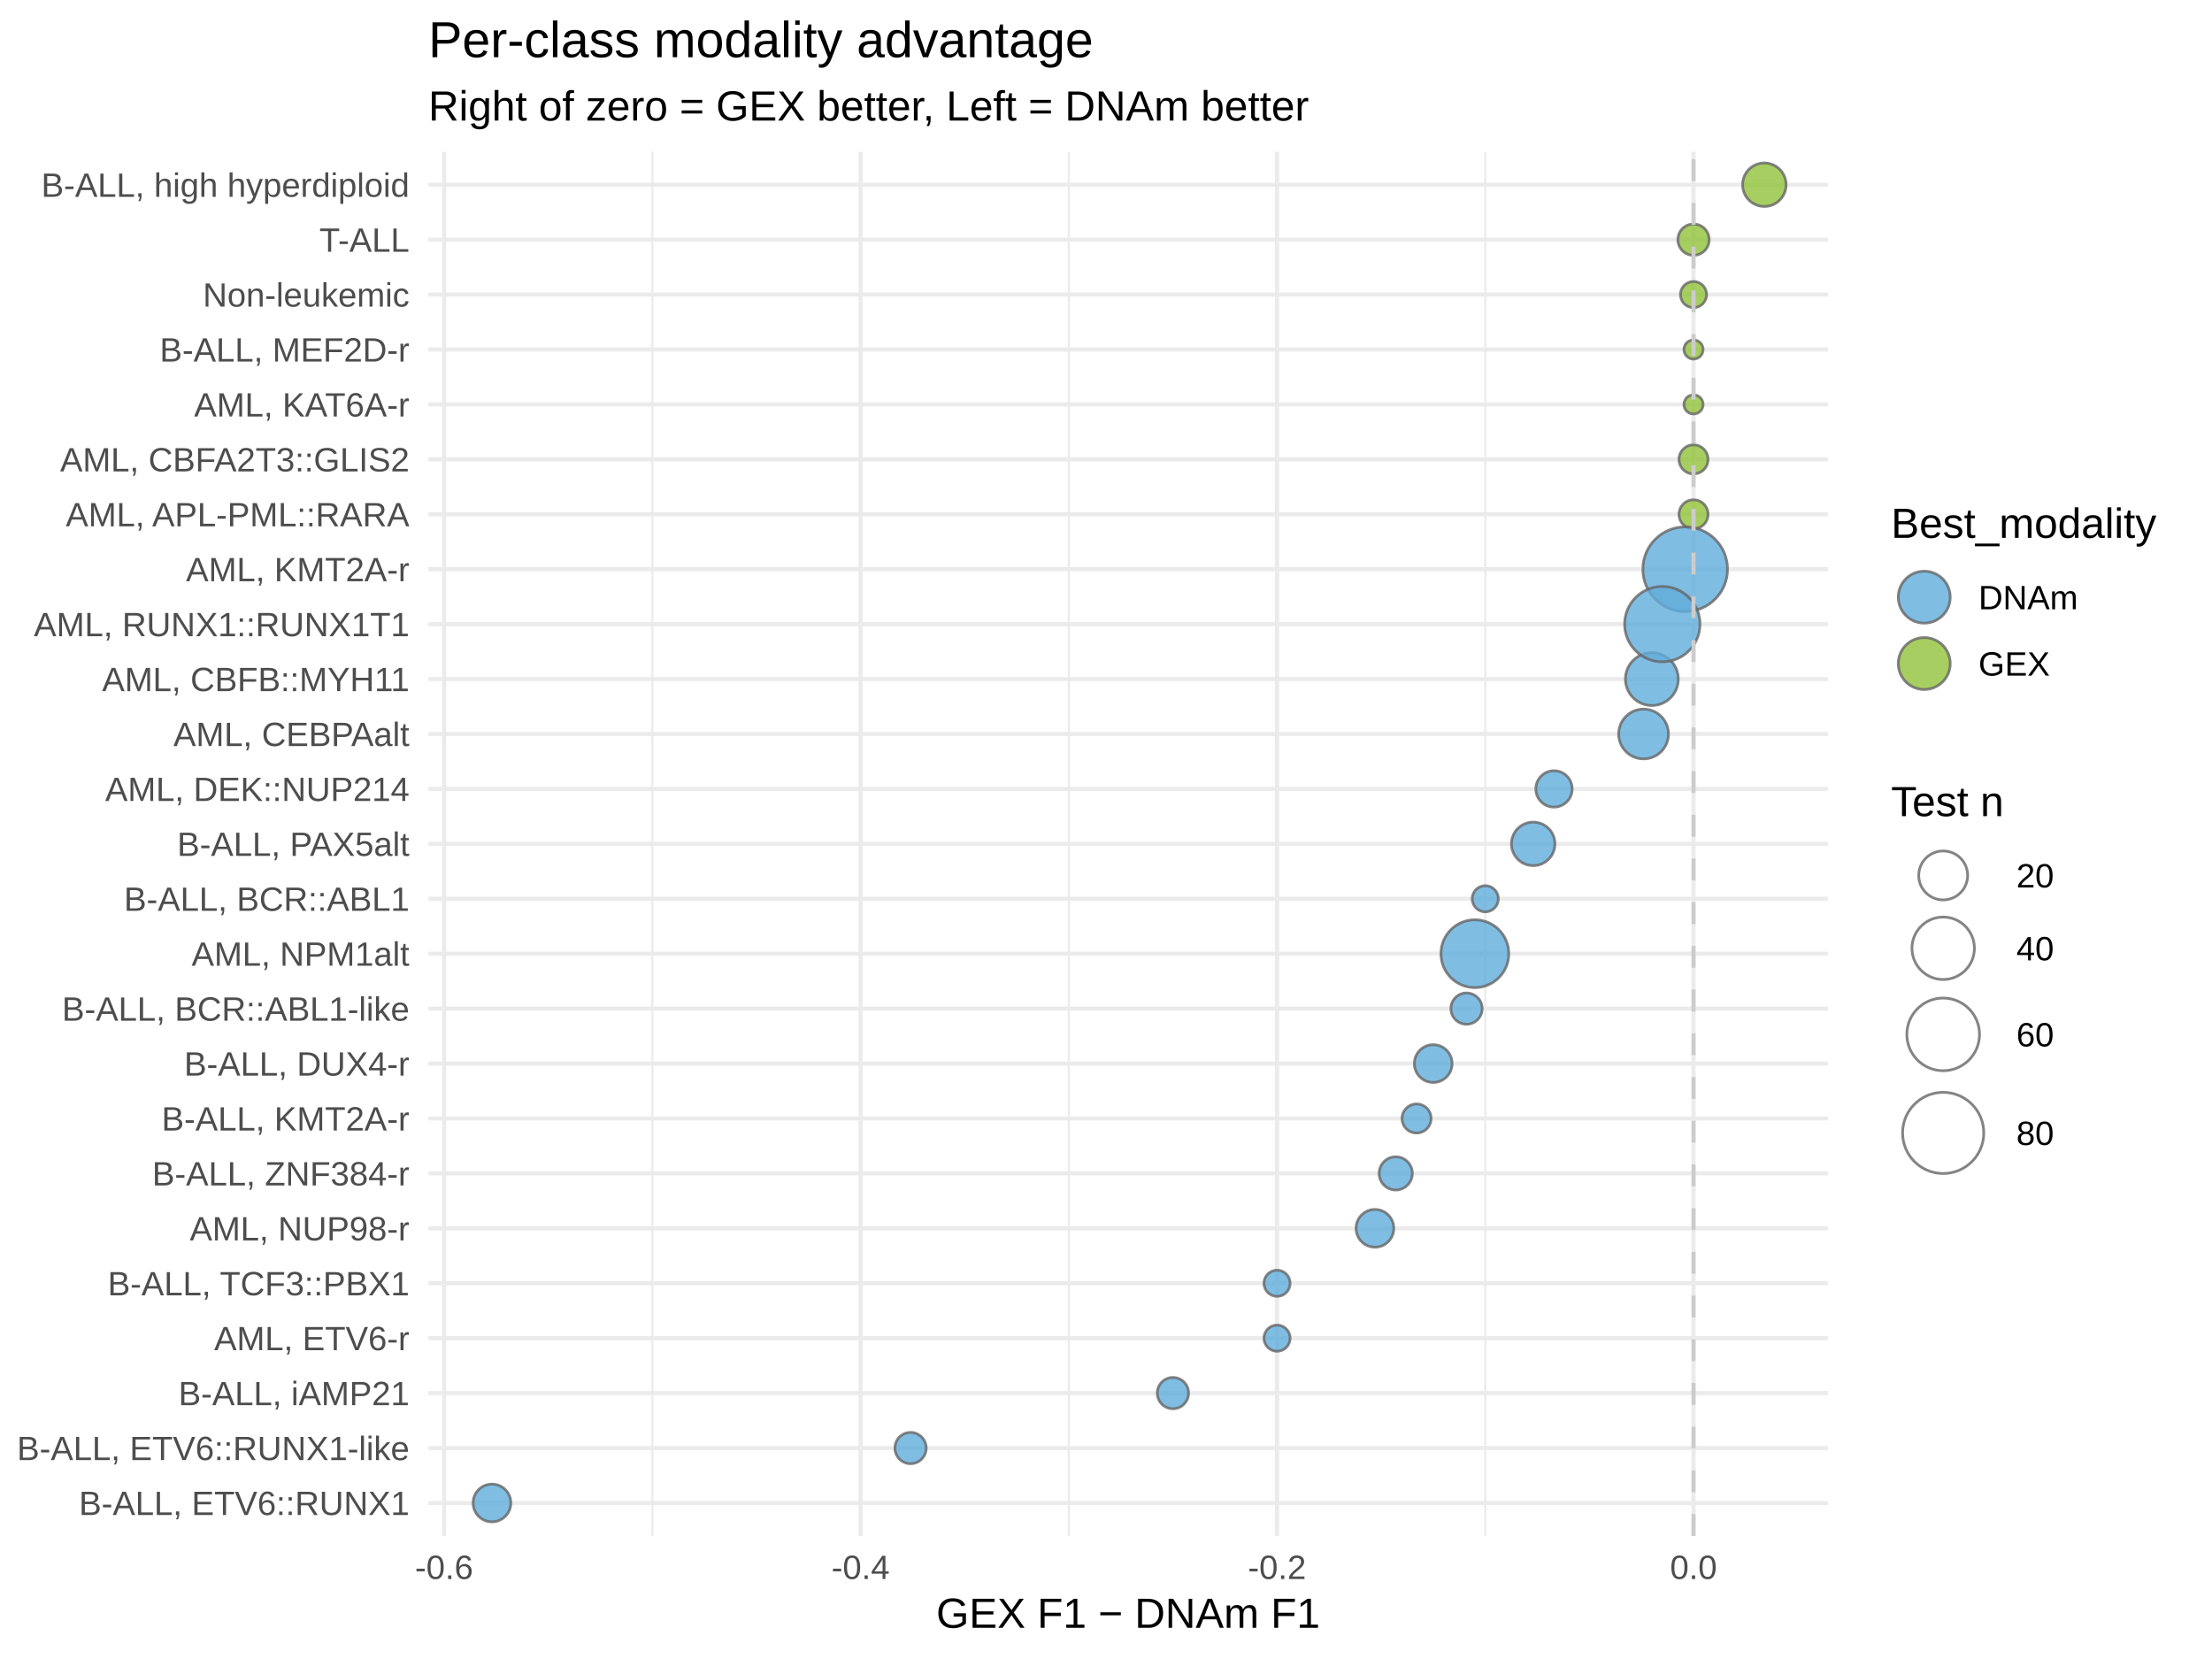
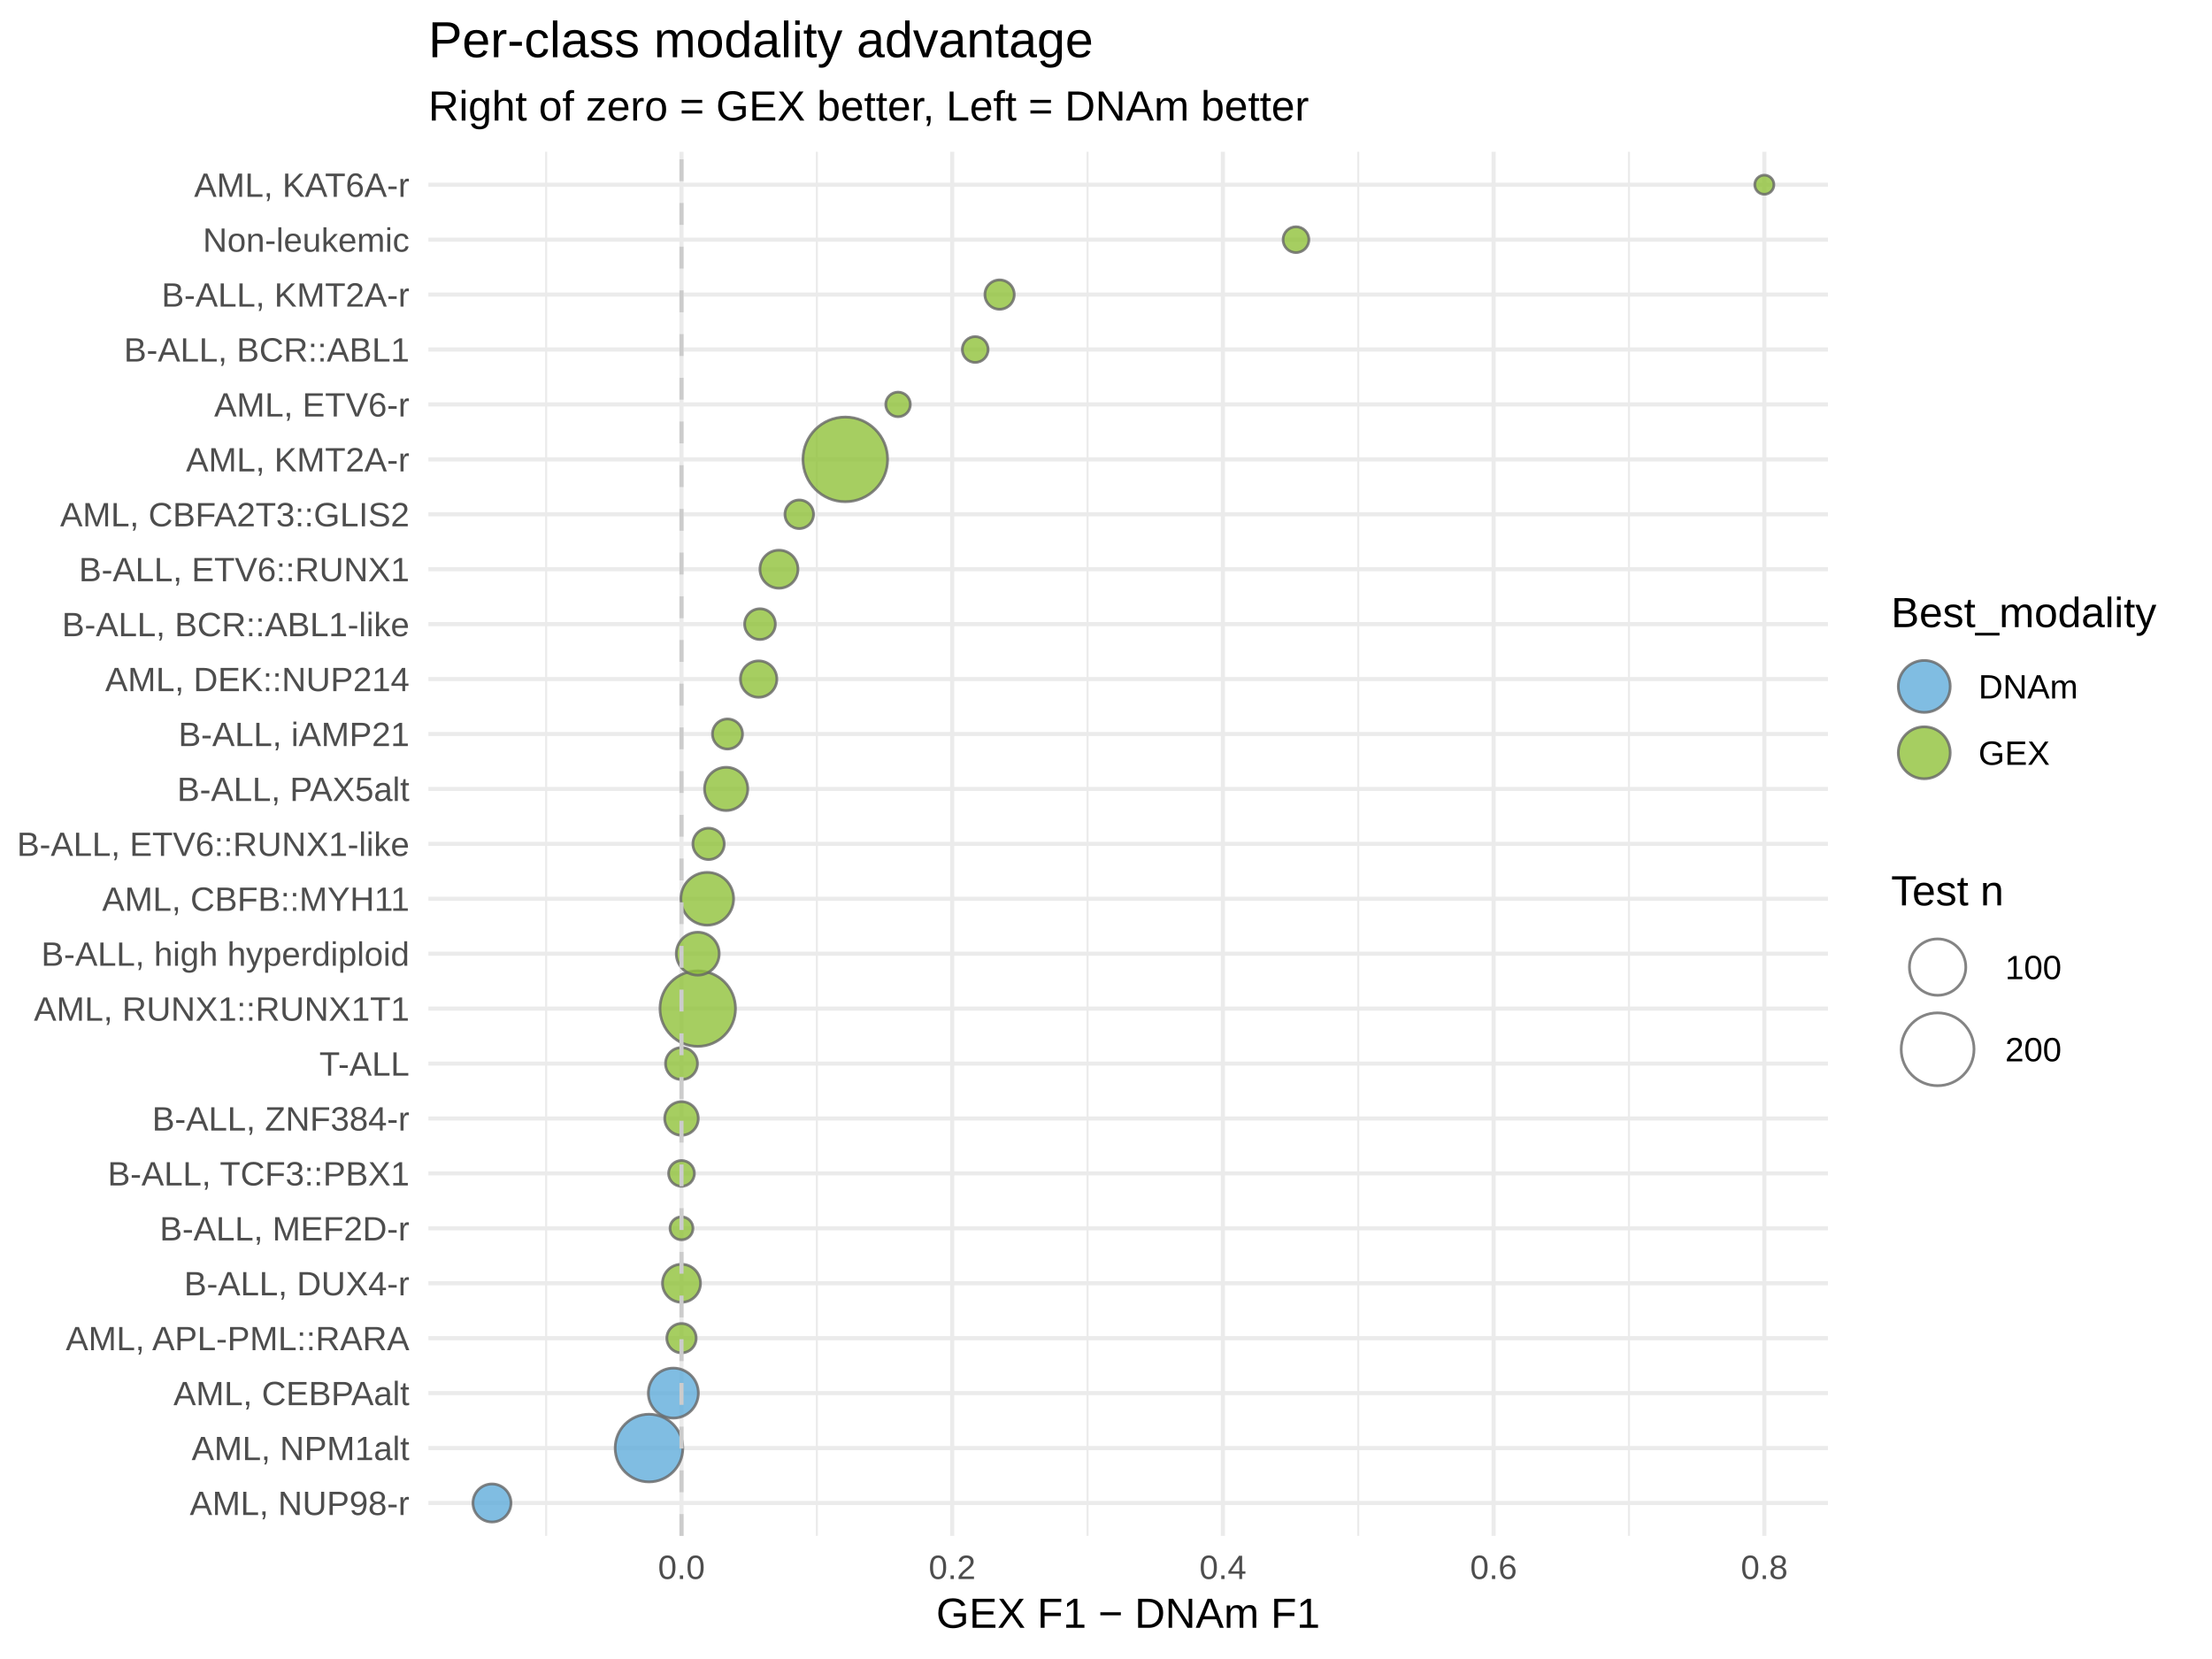
<svg xmlns="http://www.w3.org/2000/svg" class="svglite" width="576.00pt" height="432.00pt" viewBox="0 0 576.00 432.00">
  <defs>
    <style type="text/css">
    .svglite line, .svglite polyline, .svglite polygon, .svglite path, .svglite rect, .svglite circle {
      fill: none;
      stroke: #000000;
      stroke-linecap: round;
      stroke-linejoin: round;
      stroke-miterlimit: 10.00;
    }
    .svglite text {
      white-space: pre;
    }
  </style>
  </defs>
  <rect width="100%" height="100%" style="stroke: none; fill: #FFFFFF;" />
  <defs>
    <clipPath id="cpMC4wMHw1NzYuMDB8MC4wMHw0MzIuMDA=">
      <rect x="0.00" y="0.00" width="576.00" height="432.00" />
    </clipPath>
  </defs>
  <g clip-path="url(#cpMC4wMHw1NzYuMDB8MC4wMHw0MzIuMDA=)">
    <rect x="-0" y="0.00" width="576.00" height="432.00" style="stroke-width: 1.07; stroke: none; fill: #FFFFFF;" />
  </g>
  <defs>
    <clipPath id="cpMTExLjU1fDQ3NS45OXwzOS41MnwzOTkuOTU=">
      <rect x="111.55" y="39.52" width="364.44" height="360.43" />
    </clipPath>
  </defs>
  <g clip-path="url(#cpMTExLjU1fDQ3NS45OXwzOS41MnwzOTkuOTU=)">
-     <polyline points="169.87,399.95 169.87,39.52 " style="stroke-width: 0.53; stroke: #EBEBEB; stroke-linecap: butt;" />
-     <polyline points="278.32,399.95 278.32,39.52 " style="stroke-width: 0.53; stroke: #EBEBEB; stroke-linecap: butt;" />
-     <polyline points="386.76,399.95 386.76,39.52 " style="stroke-width: 0.53; stroke: #EBEBEB; stroke-linecap: butt;" />
+     <polyline points="142.21,399.95 142.21,39.52 " style="stroke-width: 0.53; stroke: #EBEBEB; stroke-linecap: butt;" />
+     <polyline points="212.70,399.95 212.70,39.52 " style="stroke-width: 0.53; stroke: #EBEBEB; stroke-linecap: butt;" />
+     <polyline points="283.20,399.95 283.20,39.52 " style="stroke-width: 0.53; stroke: #EBEBEB; stroke-linecap: butt;" />
+     <polyline points="353.69,399.95 353.69,39.52 " style="stroke-width: 0.53; stroke: #EBEBEB; stroke-linecap: butt;" />
+     <polyline points="424.18,399.95 424.18,39.52 " style="stroke-width: 0.53; stroke: #EBEBEB; stroke-linecap: butt;" />
    <polyline points="111.55,391.37 475.99,391.37 " style="stroke-width: 1.07; stroke: #EBEBEB; stroke-linecap: butt;" />
    <polyline points="111.55,377.07 475.99,377.07 " style="stroke-width: 1.07; stroke: #EBEBEB; stroke-linecap: butt;" />
    <polyline points="111.55,362.76 475.99,362.76 " style="stroke-width: 1.07; stroke: #EBEBEB; stroke-linecap: butt;" />
    <polyline points="111.55,348.46 475.99,348.46 " style="stroke-width: 1.07; stroke: #EBEBEB; stroke-linecap: butt;" />
    <polyline points="111.55,334.16 475.99,334.16 " style="stroke-width: 1.07; stroke: #EBEBEB; stroke-linecap: butt;" />
    <polyline points="111.55,319.85 475.99,319.85 " style="stroke-width: 1.07; stroke: #EBEBEB; stroke-linecap: butt;" />
    <polyline points="111.55,305.55 475.99,305.55 " style="stroke-width: 1.07; stroke: #EBEBEB; stroke-linecap: butt;" />
    <polyline points="111.55,291.25 475.99,291.25 " style="stroke-width: 1.07; stroke: #EBEBEB; stroke-linecap: butt;" />
    <polyline points="111.55,276.95 475.99,276.95 " style="stroke-width: 1.07; stroke: #EBEBEB; stroke-linecap: butt;" />
    <polyline points="111.55,262.64 475.99,262.64 " style="stroke-width: 1.07; stroke: #EBEBEB; stroke-linecap: butt;" />
    <polyline points="111.55,248.34 475.99,248.34 " style="stroke-width: 1.07; stroke: #EBEBEB; stroke-linecap: butt;" />
    <polyline points="111.55,234.04 475.99,234.04 " style="stroke-width: 1.07; stroke: #EBEBEB; stroke-linecap: butt;" />
    <polyline points="111.55,219.74 475.99,219.74 " style="stroke-width: 1.07; stroke: #EBEBEB; stroke-linecap: butt;" />
    <polyline points="111.55,205.43 475.99,205.43 " style="stroke-width: 1.07; stroke: #EBEBEB; stroke-linecap: butt;" />
    <polyline points="111.55,191.13 475.99,191.13 " style="stroke-width: 1.07; stroke: #EBEBEB; stroke-linecap: butt;" />
    <polyline points="111.55,176.83 475.99,176.83 " style="stroke-width: 1.07; stroke: #EBEBEB; stroke-linecap: butt;" />
    <polyline points="111.55,162.52 475.99,162.52 " style="stroke-width: 1.07; stroke: #EBEBEB; stroke-linecap: butt;" />
    <polyline points="111.55,148.22 475.99,148.22 " style="stroke-width: 1.07; stroke: #EBEBEB; stroke-linecap: butt;" />
    <polyline points="111.55,133.92 475.99,133.92 " style="stroke-width: 1.07; stroke: #EBEBEB; stroke-linecap: butt;" />
    <polyline points="111.55,119.62 475.99,119.62 " style="stroke-width: 1.07; stroke: #EBEBEB; stroke-linecap: butt;" />
    <polyline points="111.55,105.31 475.99,105.31 " style="stroke-width: 1.07; stroke: #EBEBEB; stroke-linecap: butt;" />
    <polyline points="111.55,91.01 475.99,91.01 " style="stroke-width: 1.07; stroke: #EBEBEB; stroke-linecap: butt;" />
    <polyline points="111.55,76.71 475.99,76.71 " style="stroke-width: 1.07; stroke: #EBEBEB; stroke-linecap: butt;" />
    <polyline points="111.55,62.41 475.99,62.41 " style="stroke-width: 1.07; stroke: #EBEBEB; stroke-linecap: butt;" />
    <polyline points="111.55,48.10 475.99,48.10 " style="stroke-width: 1.07; stroke: #EBEBEB; stroke-linecap: butt;" />
-     <polyline points="115.64,399.95 115.64,39.52 " style="stroke-width: 1.07; stroke: #EBEBEB; stroke-linecap: butt;" />
-     <polyline points="224.09,399.95 224.09,39.52 " style="stroke-width: 1.07; stroke: #EBEBEB; stroke-linecap: butt;" />
-     <polyline points="332.54,399.95 332.54,39.52 " style="stroke-width: 1.07; stroke: #EBEBEB; stroke-linecap: butt;" />
-     <polyline points="440.99,399.95 440.99,39.52 " style="stroke-width: 1.07; stroke: #EBEBEB; stroke-linecap: butt;" />
-     <circle cx="440.99" cy="133.92" r="3.78" style="stroke-width: 0.71; stroke: #666666; stroke-opacity: 0.80; fill: #90C23A; fill-opacity: 0.80;" />
-     <circle cx="440.99" cy="119.62" r="3.78" style="stroke-width: 0.71; stroke: #666666; stroke-opacity: 0.80; fill: #90C23A; fill-opacity: 0.80;" />
-     <circle cx="430.14" cy="176.83" r="6.88" style="stroke-width: 0.71; stroke: #666666; stroke-opacity: 0.80; fill: #60ACDA; fill-opacity: 0.80;" />
-     <circle cx="427.98" cy="191.13" r="6.48" style="stroke-width: 0.71; stroke: #666666; stroke-opacity: 0.80; fill: #60ACDA; fill-opacity: 0.80;" />
-     <circle cx="404.66" cy="205.43" r="4.73" style="stroke-width: 0.71; stroke: #666666; stroke-opacity: 0.80; fill: #60ACDA; fill-opacity: 0.80;" />
-     <circle cx="332.54" cy="348.46" r="3.40" style="stroke-width: 0.71; stroke: #666666; stroke-opacity: 0.80; fill: #60ACDA; fill-opacity: 0.80;" />
-     <circle cx="440.99" cy="105.31" r="2.49" style="stroke-width: 0.71; stroke: #666666; stroke-opacity: 0.80; fill: #90C23A; fill-opacity: 0.80;" />
-     <circle cx="438.82" cy="148.22" r="11.02" style="stroke-width: 0.71; stroke: #666666; stroke-opacity: 0.80; fill: #60ACDA; fill-opacity: 0.80;" />
-     <circle cx="384.05" cy="248.34" r="8.83" style="stroke-width: 0.71; stroke: #666666; stroke-opacity: 0.80; fill: #60ACDA; fill-opacity: 0.80;" />
-     <circle cx="358.03" cy="319.85" r="4.91" style="stroke-width: 0.71; stroke: #666666; stroke-opacity: 0.80; fill: #60ACDA; fill-opacity: 0.80;" />
-     <circle cx="432.86" cy="162.52" r="9.81" style="stroke-width: 0.71; stroke: #666666; stroke-opacity: 0.80; fill: #60ACDA; fill-opacity: 0.80;" />
-     <circle cx="386.76" cy="234.04" r="3.40" style="stroke-width: 0.71; stroke: #666666; stroke-opacity: 0.80; fill: #60ACDA; fill-opacity: 0.80;" />
-     <circle cx="381.88" cy="262.64" r="4.07" style="stroke-width: 0.71; stroke: #666666; stroke-opacity: 0.80; fill: #60ACDA; fill-opacity: 0.80;" />
-     <circle cx="373.21" cy="276.95" r="4.91" style="stroke-width: 0.71; stroke: #666666; stroke-opacity: 0.80; fill: #60ACDA; fill-opacity: 0.80;" />
-     <circle cx="128.11" cy="391.37" r="4.91" style="stroke-width: 0.71; stroke: #666666; stroke-opacity: 0.80; fill: #60ACDA; fill-opacity: 0.80;" />
-     <circle cx="237.11" cy="377.07" r="4.07" style="stroke-width: 0.71; stroke: #666666; stroke-opacity: 0.80; fill: #60ACDA; fill-opacity: 0.80;" />
-     <circle cx="459.43" cy="48.10" r="5.66" style="stroke-width: 0.71; stroke: #666666; stroke-opacity: 0.80; fill: #90C23A; fill-opacity: 0.80;" />
-     <circle cx="305.43" cy="362.76" r="4.07" style="stroke-width: 0.71; stroke: #666666; stroke-opacity: 0.80; fill: #60ACDA; fill-opacity: 0.80;" />
-     <circle cx="368.87" cy="291.25" r="3.78" style="stroke-width: 0.71; stroke: #666666; stroke-opacity: 0.80; fill: #60ACDA; fill-opacity: 0.80;" />
-     <circle cx="440.99" cy="91.01" r="2.49" style="stroke-width: 0.71; stroke: #666666; stroke-opacity: 0.80; fill: #90C23A; fill-opacity: 0.80;" />
-     <circle cx="399.24" cy="219.74" r="5.66" style="stroke-width: 0.71; stroke: #666666; stroke-opacity: 0.80; fill: #60ACDA; fill-opacity: 0.80;" />
-     <circle cx="332.54" cy="334.16" r="3.40" style="stroke-width: 0.71; stroke: #666666; stroke-opacity: 0.80; fill: #60ACDA; fill-opacity: 0.80;" />
-     <circle cx="363.45" cy="305.55" r="4.32" style="stroke-width: 0.71; stroke: #666666; stroke-opacity: 0.80; fill: #60ACDA; fill-opacity: 0.80;" />
-     <circle cx="440.99" cy="76.71" r="3.40" style="stroke-width: 0.71; stroke: #666666; stroke-opacity: 0.80; fill: #90C23A; fill-opacity: 0.80;" />
-     <circle cx="440.99" cy="62.41" r="4.07" style="stroke-width: 0.71; stroke: #666666; stroke-opacity: 0.80; fill: #90C23A; fill-opacity: 0.80;" />
-     <line x1="440.99" y1="399.95" x2="440.99" y2="39.52" style="stroke-width: 1.07; stroke: #CCCCCC; stroke-dasharray: 5.69,5.69; stroke-linecap: butt;" />
+     <polyline points="177.46,399.95 177.46,39.52 " style="stroke-width: 1.07; stroke: #EBEBEB; stroke-linecap: butt;" />
+     <polyline points="247.95,399.95 247.95,39.52 " style="stroke-width: 1.07; stroke: #EBEBEB; stroke-linecap: butt;" />
+     <polyline points="318.44,399.95 318.44,39.52 " style="stroke-width: 1.07; stroke: #EBEBEB; stroke-linecap: butt;" />
+     <polyline points="388.93,399.95 388.93,39.52 " style="stroke-width: 1.07; stroke: #EBEBEB; stroke-linecap: butt;" />
+     <polyline points="459.43,399.95 459.43,39.52 " style="stroke-width: 1.07; stroke: #EBEBEB; stroke-linecap: butt;" />
+     <circle cx="177.46" cy="348.46" r="3.82" style="stroke-width: 0.71; stroke: #666666; stroke-opacity: 0.80; fill: #90C23A; fill-opacity: 0.80;" />
+     <circle cx="208.12" cy="133.92" r="3.72" style="stroke-width: 0.71; stroke: #666666; stroke-opacity: 0.80; fill: #90C23A; fill-opacity: 0.80;" />
+     <circle cx="184.16" cy="234.04" r="6.87" style="stroke-width: 0.71; stroke: #666666; stroke-opacity: 0.80; fill: #90C23A; fill-opacity: 0.80;" />
+     <circle cx="175.34" cy="362.76" r="6.51" style="stroke-width: 0.71; stroke: #666666; stroke-opacity: 0.80; fill: #60ACDA; fill-opacity: 0.80;" />
+     <circle cx="197.55" cy="176.83" r="4.74" style="stroke-width: 0.71; stroke: #666666; stroke-opacity: 0.80; fill: #90C23A; fill-opacity: 0.80;" />
+     <circle cx="233.85" cy="105.31" r="3.20" style="stroke-width: 0.71; stroke: #666666; stroke-opacity: 0.80; fill: #90C23A; fill-opacity: 0.80;" />
+     <circle cx="459.43" cy="48.10" r="2.49" style="stroke-width: 0.71; stroke: #666666; stroke-opacity: 0.80; fill: #90C23A; fill-opacity: 0.80;" />
+     <circle cx="220.11" cy="119.62" r="11.02" style="stroke-width: 0.71; stroke: #666666; stroke-opacity: 0.80; fill: #90C23A; fill-opacity: 0.80;" />
+     <circle cx="169.00" cy="377.07" r="8.81" style="stroke-width: 0.71; stroke: #666666; stroke-opacity: 0.80; fill: #60ACDA; fill-opacity: 0.80;" />
+     <circle cx="128.11" cy="391.37" r="4.95" style="stroke-width: 0.71; stroke: #666666; stroke-opacity: 0.80; fill: #60ACDA; fill-opacity: 0.80;" />
+     <circle cx="181.69" cy="262.64" r="9.83" style="stroke-width: 0.71; stroke: #666666; stroke-opacity: 0.80; fill: #90C23A; fill-opacity: 0.80;" />
+     <circle cx="253.94" cy="91.01" r="3.36" style="stroke-width: 0.71; stroke: #666666; stroke-opacity: 0.80; fill: #90C23A; fill-opacity: 0.80;" />
+     <circle cx="197.90" cy="162.52" r="4.00" style="stroke-width: 0.71; stroke: #666666; stroke-opacity: 0.80; fill: #90C23A; fill-opacity: 0.80;" />
+     <circle cx="177.46" cy="334.16" r="4.95" style="stroke-width: 0.71; stroke: #666666; stroke-opacity: 0.80; fill: #90C23A; fill-opacity: 0.80;" />
+     <circle cx="202.84" cy="148.22" r="4.95" style="stroke-width: 0.71; stroke: #666666; stroke-opacity: 0.80; fill: #90C23A; fill-opacity: 0.80;" />
+     <circle cx="184.51" cy="219.74" r="4.08" style="stroke-width: 0.71; stroke: #666666; stroke-opacity: 0.80; fill: #90C23A; fill-opacity: 0.80;" />
+     <circle cx="181.69" cy="248.34" r="5.59" style="stroke-width: 0.71; stroke: #666666; stroke-opacity: 0.80; fill: #90C23A; fill-opacity: 0.80;" />
+     <circle cx="189.44" cy="191.13" r="3.91" style="stroke-width: 0.71; stroke: #666666; stroke-opacity: 0.80; fill: #90C23A; fill-opacity: 0.80;" />
+     <circle cx="260.29" cy="76.71" r="3.82" style="stroke-width: 0.71; stroke: #666666; stroke-opacity: 0.80; fill: #90C23A; fill-opacity: 0.80;" />
+     <circle cx="177.46" cy="319.85" r="2.99" style="stroke-width: 0.71; stroke: #666666; stroke-opacity: 0.80; fill: #90C23A; fill-opacity: 0.80;" />
+     <circle cx="189.09" cy="205.43" r="5.63" style="stroke-width: 0.71; stroke: #666666; stroke-opacity: 0.80; fill: #90C23A; fill-opacity: 0.80;" />
+     <circle cx="177.46" cy="305.55" r="3.36" style="stroke-width: 0.71; stroke: #666666; stroke-opacity: 0.80; fill: #90C23A; fill-opacity: 0.80;" />
+     <circle cx="177.46" cy="291.25" r="4.37" style="stroke-width: 0.71; stroke: #666666; stroke-opacity: 0.80; fill: #90C23A; fill-opacity: 0.80;" />
+     <circle cx="337.47" cy="62.41" r="3.36" style="stroke-width: 0.71; stroke: #666666; stroke-opacity: 0.80; fill: #90C23A; fill-opacity: 0.80;" />
+     <circle cx="177.46" cy="276.95" r="4.16" style="stroke-width: 0.71; stroke: #666666; stroke-opacity: 0.80; fill: #90C23A; fill-opacity: 0.80;" />
+     <line x1="177.46" y1="399.95" x2="177.46" y2="39.52" style="stroke-width: 1.07; stroke: #CCCCCC; stroke-dasharray: 5.69,5.69; stroke-linecap: butt;" />
  </g>
  <g clip-path="url(#cpMC4wMHw1NzYuMDB8MC4wMHw0MzIuMDA=)">
-     <text x="106.62" y="394.51" text-anchor="end" style="font-size: 8.80px;fill: #4D4D4D; font-family: &quot;Arimo&quot;;" textLength="81.60px" lengthAdjust="spacingAndGlyphs">B-ALL, ETV6::RUNX1</text>
-     <text x="106.62" y="380.21" text-anchor="end" style="font-size: 8.80px;fill: #4D4D4D; font-family: &quot;Arimo&quot;;" textLength="98.63px" lengthAdjust="spacingAndGlyphs">B-ALL, ETV6::RUNX1-like</text>
-     <text x="106.62" y="365.91" text-anchor="end" style="font-size: 8.80px;fill: #4D4D4D; font-family: &quot;Arimo&quot;;" textLength="59.28px" lengthAdjust="spacingAndGlyphs">B-ALL, iAMP21</text>
-     <text x="106.62" y="351.60" text-anchor="end" style="font-size: 8.80px;fill: #4D4D4D; font-family: &quot;Arimo&quot;;" textLength="49.41px" lengthAdjust="spacingAndGlyphs">AML, ETV6-r</text>
-     <text x="106.62" y="337.30" text-anchor="end" style="font-size: 8.80px;fill: #4D4D4D; font-family: &quot;Arimo&quot;;" textLength="74.01px" lengthAdjust="spacingAndGlyphs">B-ALL, TCF3::PBX1</text>
-     <text x="106.62" y="323.00" text-anchor="end" style="font-size: 8.80px;fill: #4D4D4D; font-family: &quot;Arimo&quot;;" textLength="57.82px" lengthAdjust="spacingAndGlyphs">AML, NUP98-r</text>
-     <text x="106.62" y="308.69" text-anchor="end" style="font-size: 8.80px;fill: #4D4D4D; font-family: &quot;Arimo&quot;;" textLength="65.88px" lengthAdjust="spacingAndGlyphs">B-ALL, ZNF384-r</text>
-     <text x="106.62" y="294.39" text-anchor="end" style="font-size: 8.80px;fill: #4D4D4D; font-family: &quot;Arimo&quot;;" textLength="63.46px" lengthAdjust="spacingAndGlyphs">B-ALL, KMT2A-r</text>
-     <text x="106.62" y="280.09" text-anchor="end" style="font-size: 8.80px;fill: #4D4D4D; font-family: &quot;Arimo&quot;;" textLength="57.54px" lengthAdjust="spacingAndGlyphs">B-ALL, DUX4-r</text>
-     <text x="106.62" y="265.79" text-anchor="end" style="font-size: 8.80px;fill: #4D4D4D; font-family: &quot;Arimo&quot;;" textLength="87.49px" lengthAdjust="spacingAndGlyphs">B-ALL, BCR::ABL1-like</text>
-     <text x="106.62" y="251.48" text-anchor="end" style="font-size: 8.80px;fill: #4D4D4D; font-family: &quot;Arimo&quot;;" textLength="58.25px" lengthAdjust="spacingAndGlyphs">AML, NPM1alt</text>
-     <text x="106.62" y="237.18" text-anchor="end" style="font-size: 8.80px;fill: #4D4D4D; font-family: &quot;Arimo&quot;;" textLength="70.47px" lengthAdjust="spacingAndGlyphs">B-ALL, BCR::ABL1</text>
-     <text x="106.62" y="222.88" text-anchor="end" style="font-size: 8.80px;fill: #4D4D4D; font-family: &quot;Arimo&quot;;" textLength="59.54px" lengthAdjust="spacingAndGlyphs">B-ALL, PAX5alt</text>
-     <text x="106.62" y="208.58" text-anchor="end" style="font-size: 8.80px;fill: #4D4D4D; font-family: &quot;Arimo&quot;;" textLength="77.85px" lengthAdjust="spacingAndGlyphs">AML, DEK::NUP214</text>
-     <text x="106.62" y="194.27" text-anchor="end" style="font-size: 8.80px;fill: #4D4D4D; font-family: &quot;Arimo&quot;;" textLength="60.34px" lengthAdjust="spacingAndGlyphs">AML, CEBPAalt</text>
-     <text x="106.62" y="179.97" text-anchor="end" style="font-size: 8.80px;fill: #4D4D4D; font-family: &quot;Arimo&quot;;" textLength="78.66px" lengthAdjust="spacingAndGlyphs">AML, CBFB::MYH11</text>
-     <text x="106.62" y="165.67" text-anchor="end" style="font-size: 8.80px;fill: #4D4D4D; font-family: &quot;Arimo&quot;;" textLength="95.04px" lengthAdjust="spacingAndGlyphs">AML, RUNX1::RUNX1T1</text>
-     <text x="106.62" y="151.36" text-anchor="end" style="font-size: 8.80px;fill: #4D4D4D; font-family: &quot;Arimo&quot;;" textLength="58.28px" lengthAdjust="spacingAndGlyphs">AML, KMT2A-r</text>
-     <text x="106.62" y="137.06" text-anchor="end" style="font-size: 8.80px;fill: #4D4D4D; font-family: &quot;Arimo&quot;;" textLength="86.04px" lengthAdjust="spacingAndGlyphs">AML, APL-PML::RARA</text>
-     <text x="106.62" y="122.76" text-anchor="end" style="font-size: 8.80px;fill: #4D4D4D; font-family: &quot;Arimo&quot;;" textLength="87.83px" lengthAdjust="spacingAndGlyphs">AML, CBFA2T3::GLIS2</text>
-     <text x="106.62" y="108.46" text-anchor="end" style="font-size: 8.80px;fill: #4D4D4D; font-family: &quot;Arimo&quot;;" textLength="55.93px" lengthAdjust="spacingAndGlyphs">AML, KAT6A-r</text>
-     <text x="106.62" y="94.15" text-anchor="end" style="font-size: 8.80px;fill: #4D4D4D; font-family: &quot;Arimo&quot;;" textLength="63.38px" lengthAdjust="spacingAndGlyphs">B-ALL, MEF2D-r</text>
-     <text x="106.62" y="79.85" text-anchor="end" style="font-size: 8.80px;fill: #4D4D4D; font-family: &quot;Arimo&quot;;" textLength="57.30px" lengthAdjust="spacingAndGlyphs">Non-leukemic</text>
-     <text x="106.62" y="65.55" text-anchor="end" style="font-size: 8.80px;fill: #4D4D4D; font-family: &quot;Arimo&quot;;" textLength="22.56px" lengthAdjust="spacingAndGlyphs">T-ALL</text>
-     <text x="106.62" y="51.25" text-anchor="end" style="font-size: 8.80px;fill: #4D4D4D; font-family: &quot;Arimo&quot;;" textLength="101.14px" lengthAdjust="spacingAndGlyphs">B-ALL, high hyperdiploid</text>
-     <text x="115.64" y="411.17" text-anchor="middle" style="font-size: 8.80px;fill: #4D4D4D; font-family: &quot;Arimo&quot;;" textLength="15.25px" lengthAdjust="spacingAndGlyphs">-0.6</text>
-     <text x="224.09" y="411.17" text-anchor="middle" style="font-size: 8.80px;fill: #4D4D4D; font-family: &quot;Arimo&quot;;" textLength="15.25px" lengthAdjust="spacingAndGlyphs">-0.4</text>
-     <text x="332.54" y="411.17" text-anchor="middle" style="font-size: 8.80px;fill: #4D4D4D; font-family: &quot;Arimo&quot;;" textLength="15.25px" lengthAdjust="spacingAndGlyphs">-0.2</text>
-     <text x="440.99" y="411.17" text-anchor="middle" style="font-size: 8.80px;fill: #4D4D4D; font-family: &quot;Arimo&quot;;" textLength="12.42px" lengthAdjust="spacingAndGlyphs">0.0</text>
+     <text x="106.62" y="394.51" text-anchor="end" style="font-size: 8.80px;fill: #4D4D4D; font-family: &quot;Arimo&quot;;" textLength="57.82px" lengthAdjust="spacingAndGlyphs">AML, NUP98-r</text>
+     <text x="106.62" y="380.21" text-anchor="end" style="font-size: 8.80px;fill: #4D4D4D; font-family: &quot;Arimo&quot;;" textLength="58.25px" lengthAdjust="spacingAndGlyphs">AML, NPM1alt</text>
+     <text x="106.62" y="365.91" text-anchor="end" style="font-size: 8.80px;fill: #4D4D4D; font-family: &quot;Arimo&quot;;" textLength="60.34px" lengthAdjust="spacingAndGlyphs">AML, CEBPAalt</text>
+     <text x="106.62" y="351.60" text-anchor="end" style="font-size: 8.80px;fill: #4D4D4D; font-family: &quot;Arimo&quot;;" textLength="86.04px" lengthAdjust="spacingAndGlyphs">AML, APL-PML::RARA</text>
+     <text x="106.62" y="337.30" text-anchor="end" style="font-size: 8.80px;fill: #4D4D4D; font-family: &quot;Arimo&quot;;" textLength="57.54px" lengthAdjust="spacingAndGlyphs">B-ALL, DUX4-r</text>
+     <text x="106.62" y="323.00" text-anchor="end" style="font-size: 8.80px;fill: #4D4D4D; font-family: &quot;Arimo&quot;;" textLength="63.38px" lengthAdjust="spacingAndGlyphs">B-ALL, MEF2D-r</text>
+     <text x="106.62" y="308.69" text-anchor="end" style="font-size: 8.80px;fill: #4D4D4D; font-family: &quot;Arimo&quot;;" textLength="74.01px" lengthAdjust="spacingAndGlyphs">B-ALL, TCF3::PBX1</text>
+     <text x="106.62" y="294.39" text-anchor="end" style="font-size: 8.80px;fill: #4D4D4D; font-family: &quot;Arimo&quot;;" textLength="65.88px" lengthAdjust="spacingAndGlyphs">B-ALL, ZNF384-r</text>
+     <text x="106.62" y="280.09" text-anchor="end" style="font-size: 8.80px;fill: #4D4D4D; font-family: &quot;Arimo&quot;;" textLength="22.56px" lengthAdjust="spacingAndGlyphs">T-ALL</text>
+     <text x="106.62" y="265.79" text-anchor="end" style="font-size: 8.80px;fill: #4D4D4D; font-family: &quot;Arimo&quot;;" textLength="95.04px" lengthAdjust="spacingAndGlyphs">AML, RUNX1::RUNX1T1</text>
+     <text x="106.62" y="251.48" text-anchor="end" style="font-size: 8.80px;fill: #4D4D4D; font-family: &quot;Arimo&quot;;" textLength="101.14px" lengthAdjust="spacingAndGlyphs">B-ALL, high hyperdiploid</text>
+     <text x="106.62" y="237.18" text-anchor="end" style="font-size: 8.80px;fill: #4D4D4D; font-family: &quot;Arimo&quot;;" textLength="78.66px" lengthAdjust="spacingAndGlyphs">AML, CBFB::MYH11</text>
+     <text x="106.62" y="222.88" text-anchor="end" style="font-size: 8.80px;fill: #4D4D4D; font-family: &quot;Arimo&quot;;" textLength="98.63px" lengthAdjust="spacingAndGlyphs">B-ALL, ETV6::RUNX1-like</text>
+     <text x="106.62" y="208.58" text-anchor="end" style="font-size: 8.80px;fill: #4D4D4D; font-family: &quot;Arimo&quot;;" textLength="59.54px" lengthAdjust="spacingAndGlyphs">B-ALL, PAX5alt</text>
+     <text x="106.62" y="194.27" text-anchor="end" style="font-size: 8.80px;fill: #4D4D4D; font-family: &quot;Arimo&quot;;" textLength="59.28px" lengthAdjust="spacingAndGlyphs">B-ALL, iAMP21</text>
+     <text x="106.62" y="179.97" text-anchor="end" style="font-size: 8.80px;fill: #4D4D4D; font-family: &quot;Arimo&quot;;" textLength="77.85px" lengthAdjust="spacingAndGlyphs">AML, DEK::NUP214</text>
+     <text x="106.62" y="165.67" text-anchor="end" style="font-size: 8.80px;fill: #4D4D4D; font-family: &quot;Arimo&quot;;" textLength="87.49px" lengthAdjust="spacingAndGlyphs">B-ALL, BCR::ABL1-like</text>
+     <text x="106.62" y="151.36" text-anchor="end" style="font-size: 8.80px;fill: #4D4D4D; font-family: &quot;Arimo&quot;;" textLength="81.60px" lengthAdjust="spacingAndGlyphs">B-ALL, ETV6::RUNX1</text>
+     <text x="106.62" y="137.06" text-anchor="end" style="font-size: 8.80px;fill: #4D4D4D; font-family: &quot;Arimo&quot;;" textLength="87.83px" lengthAdjust="spacingAndGlyphs">AML, CBFA2T3::GLIS2</text>
+     <text x="106.62" y="122.76" text-anchor="end" style="font-size: 8.80px;fill: #4D4D4D; font-family: &quot;Arimo&quot;;" textLength="58.28px" lengthAdjust="spacingAndGlyphs">AML, KMT2A-r</text>
+     <text x="106.62" y="108.46" text-anchor="end" style="font-size: 8.80px;fill: #4D4D4D; font-family: &quot;Arimo&quot;;" textLength="49.41px" lengthAdjust="spacingAndGlyphs">AML, ETV6-r</text>
+     <text x="106.62" y="94.15" text-anchor="end" style="font-size: 8.80px;fill: #4D4D4D; font-family: &quot;Arimo&quot;;" textLength="70.47px" lengthAdjust="spacingAndGlyphs">B-ALL, BCR::ABL1</text>
+     <text x="106.62" y="79.85" text-anchor="end" style="font-size: 8.80px;fill: #4D4D4D; font-family: &quot;Arimo&quot;;" textLength="63.46px" lengthAdjust="spacingAndGlyphs">B-ALL, KMT2A-r</text>
+     <text x="106.62" y="65.55" text-anchor="end" style="font-size: 8.80px;fill: #4D4D4D; font-family: &quot;Arimo&quot;;" textLength="57.30px" lengthAdjust="spacingAndGlyphs">Non-leukemic</text>
+     <text x="106.62" y="51.25" text-anchor="end" style="font-size: 8.80px;fill: #4D4D4D; font-family: &quot;Arimo&quot;;" textLength="55.93px" lengthAdjust="spacingAndGlyphs">AML, KAT6A-r</text>
+     <text x="177.46" y="411.17" text-anchor="middle" style="font-size: 8.80px;fill: #4D4D4D; font-family: &quot;Arimo&quot;;" textLength="12.42px" lengthAdjust="spacingAndGlyphs">0.0</text>
+     <text x="247.95" y="411.17" text-anchor="middle" style="font-size: 8.80px;fill: #4D4D4D; font-family: &quot;Arimo&quot;;" textLength="12.42px" lengthAdjust="spacingAndGlyphs">0.2</text>
+     <text x="318.44" y="411.17" text-anchor="middle" style="font-size: 8.80px;fill: #4D4D4D; font-family: &quot;Arimo&quot;;" textLength="12.42px" lengthAdjust="spacingAndGlyphs">0.4</text>
+     <text x="388.93" y="411.17" text-anchor="middle" style="font-size: 8.80px;fill: #4D4D4D; font-family: &quot;Arimo&quot;;" textLength="12.42px" lengthAdjust="spacingAndGlyphs">0.6</text>
+     <text x="459.43" y="411.17" text-anchor="middle" style="font-size: 8.80px;fill: #4D4D4D; font-family: &quot;Arimo&quot;;" textLength="12.42px" lengthAdjust="spacingAndGlyphs">0.8</text>
    <text x="293.77" y="423.88" text-anchor="middle" style="font-size: 11.00px; font-family: &quot;Arimo&quot;;" textLength="96.30px" lengthAdjust="spacingAndGlyphs">GEX F1 − DNAm F1</text>
-     <text x="492.43" y="140.06" style="font-size: 11.00px; font-family: &quot;Arimo&quot;;" textLength="72.61px" lengthAdjust="spacingAndGlyphs">Best_modality</text>
-     <circle cx="501.07" cy="155.50" r="6.76" style="stroke-width: 0.71; stroke: #666666; stroke-opacity: 0.80; fill: #60ACDA; fill-opacity: 0.80;" />
-     <circle cx="501.07" cy="172.78" r="6.76" style="stroke-width: 0.71; stroke: #666666; stroke-opacity: 0.80; fill: #90C23A; fill-opacity: 0.80;" />
-     <text x="515.19" y="158.65" style="font-size: 8.80px; font-family: &quot;Arimo&quot;;" textLength="26.96px" lengthAdjust="spacingAndGlyphs">DNAm</text>
-     <text x="515.19" y="175.93" style="font-size: 8.80px; font-family: &quot;Arimo&quot;;" textLength="16.44px" lengthAdjust="spacingAndGlyphs">GEX</text>
-     <text x="492.43" y="212.52" style="font-size: 11.00px; font-family: &quot;Arimo&quot;;" textLength="31.22px" lengthAdjust="spacingAndGlyphs">Test n</text>
-     <circle cx="506.00" cy="227.96" r="6.37" style="stroke-width: 0.71; stroke: #666666; stroke-opacity: 0.80;" />
-     <circle cx="506.00" cy="246.93" r="8.13" style="stroke-width: 0.71; stroke: #666666; stroke-opacity: 0.80;" />
-     <circle cx="506.00" cy="269.35" r="9.46" style="stroke-width: 0.71; stroke: #666666; stroke-opacity: 0.80;" />
-     <circle cx="506.00" cy="295.01" r="10.57" style="stroke-width: 0.71; stroke: #666666; stroke-opacity: 0.80;" />
-     <text x="525.05" y="231.10" style="font-size: 8.80px; font-family: &quot;Arimo&quot;;" textLength="10.07px" lengthAdjust="spacingAndGlyphs">20</text>
-     <text x="525.05" y="250.07" style="font-size: 8.80px; font-family: &quot;Arimo&quot;;" textLength="10.07px" lengthAdjust="spacingAndGlyphs">40</text>
-     <text x="525.05" y="272.49" style="font-size: 8.80px; font-family: &quot;Arimo&quot;;" textLength="10.07px" lengthAdjust="spacingAndGlyphs">60</text>
-     <text x="525.05" y="298.16" style="font-size: 8.80px; font-family: &quot;Arimo&quot;;" textLength="10.07px" lengthAdjust="spacingAndGlyphs">80</text>
+     <text x="492.43" y="163.30" style="font-size: 11.00px; font-family: &quot;Arimo&quot;;" textLength="72.61px" lengthAdjust="spacingAndGlyphs">Best_modality</text>
+     <circle cx="501.07" cy="178.74" r="6.76" style="stroke-width: 0.71; stroke: #666666; stroke-opacity: 0.80; fill: #60ACDA; fill-opacity: 0.80;" />
+     <circle cx="501.07" cy="196.02" r="6.76" style="stroke-width: 0.71; stroke: #666666; stroke-opacity: 0.80; fill: #90C23A; fill-opacity: 0.80;" />
+     <text x="515.19" y="181.88" style="font-size: 8.80px; font-family: &quot;Arimo&quot;;" textLength="26.96px" lengthAdjust="spacingAndGlyphs">DNAm</text>
+     <text x="515.19" y="199.16" style="font-size: 8.80px; font-family: &quot;Arimo&quot;;" textLength="16.44px" lengthAdjust="spacingAndGlyphs">GEX</text>
+     <text x="492.43" y="235.76" style="font-size: 11.00px; font-family: &quot;Arimo&quot;;" textLength="31.22px" lengthAdjust="spacingAndGlyphs">Test n</text>
+     <circle cx="504.55" cy="251.83" r="7.34" style="stroke-width: 0.71; stroke: #666666; stroke-opacity: 0.80;" />
+     <circle cx="504.55" cy="273.23" r="9.48" style="stroke-width: 0.71; stroke: #666666; stroke-opacity: 0.80;" />
+     <text x="522.14" y="254.98" style="font-size: 8.80px; font-family: &quot;Arimo&quot;;" textLength="15.10px" lengthAdjust="spacingAndGlyphs">100</text>
+     <text x="522.14" y="276.37" style="font-size: 8.80px; font-family: &quot;Arimo&quot;;" textLength="15.10px" lengthAdjust="spacingAndGlyphs">200</text>
    <text x="111.55" y="31.40" style="font-size: 11.00px; font-family: &quot;Arimo&quot;;" textLength="238.82px" lengthAdjust="spacingAndGlyphs">Right of zero = GEX better, Left = DNAm better</text>
    <text x="111.55" y="14.90" style="font-size: 13.20px; font-family: &quot;Arimo&quot;;" textLength="181.30px" lengthAdjust="spacingAndGlyphs">Per-class modality advantage</text>
  </g>
</svg>
